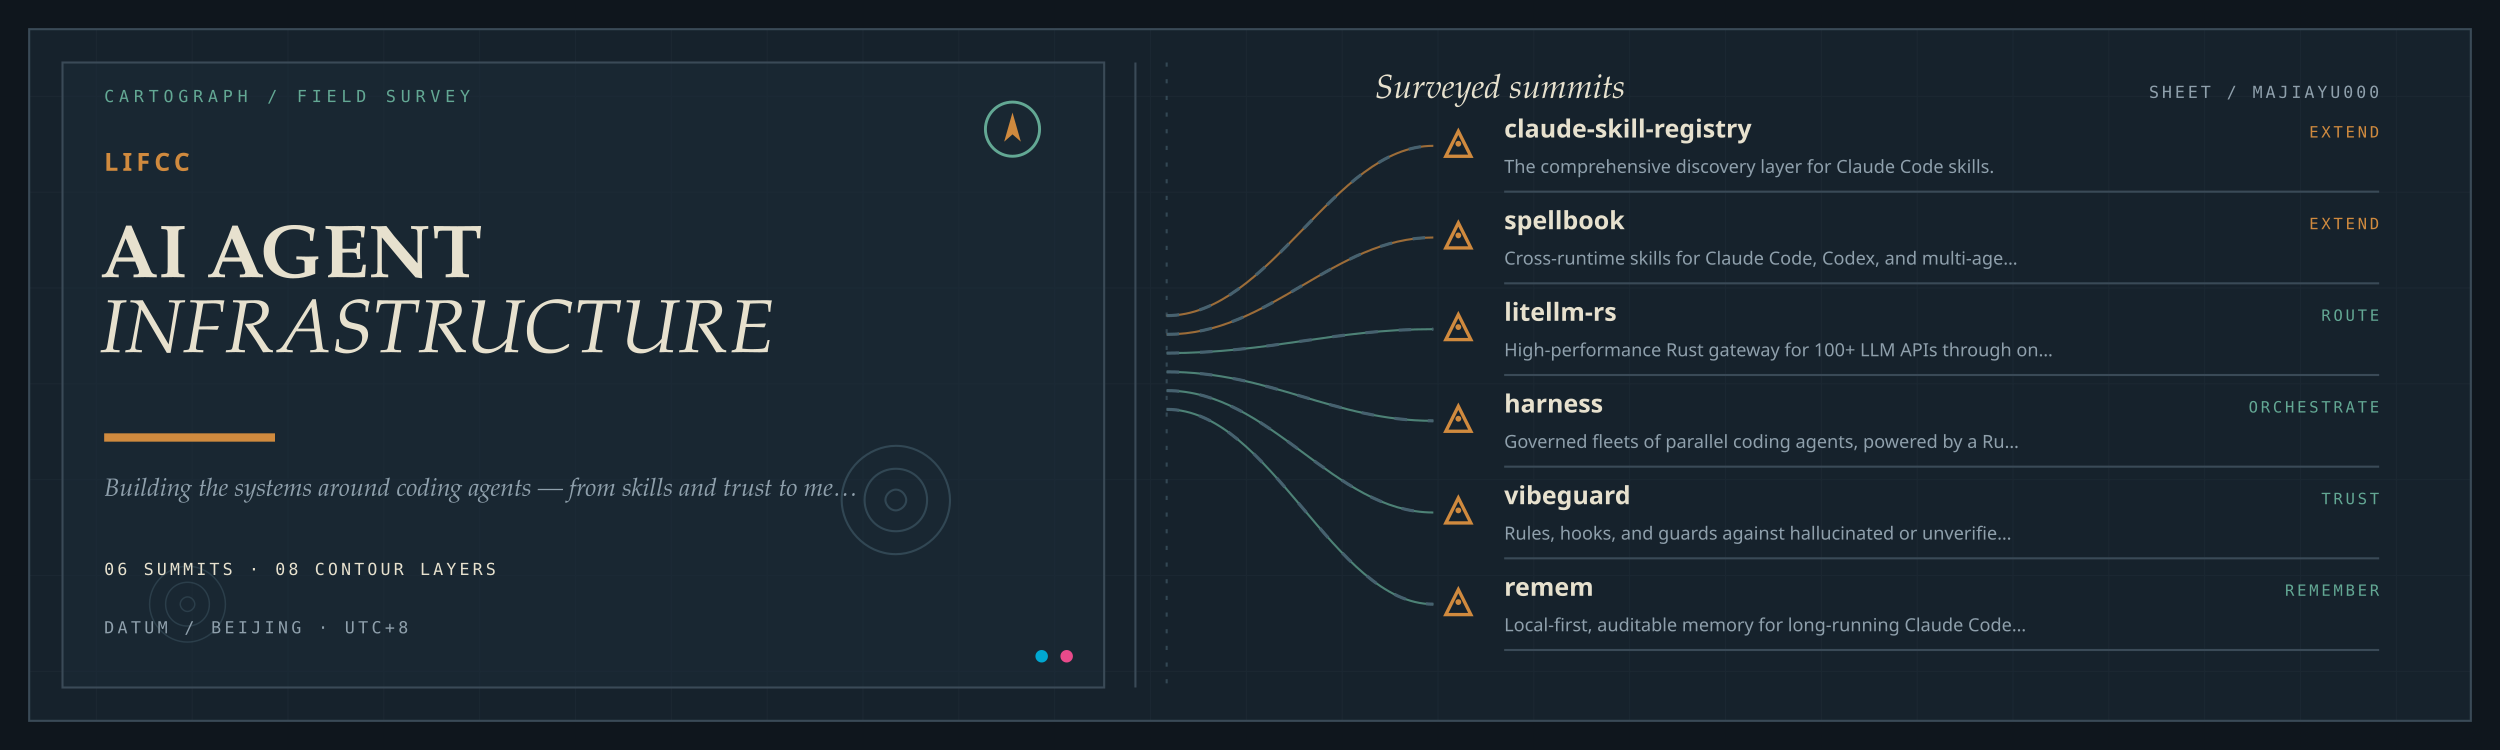
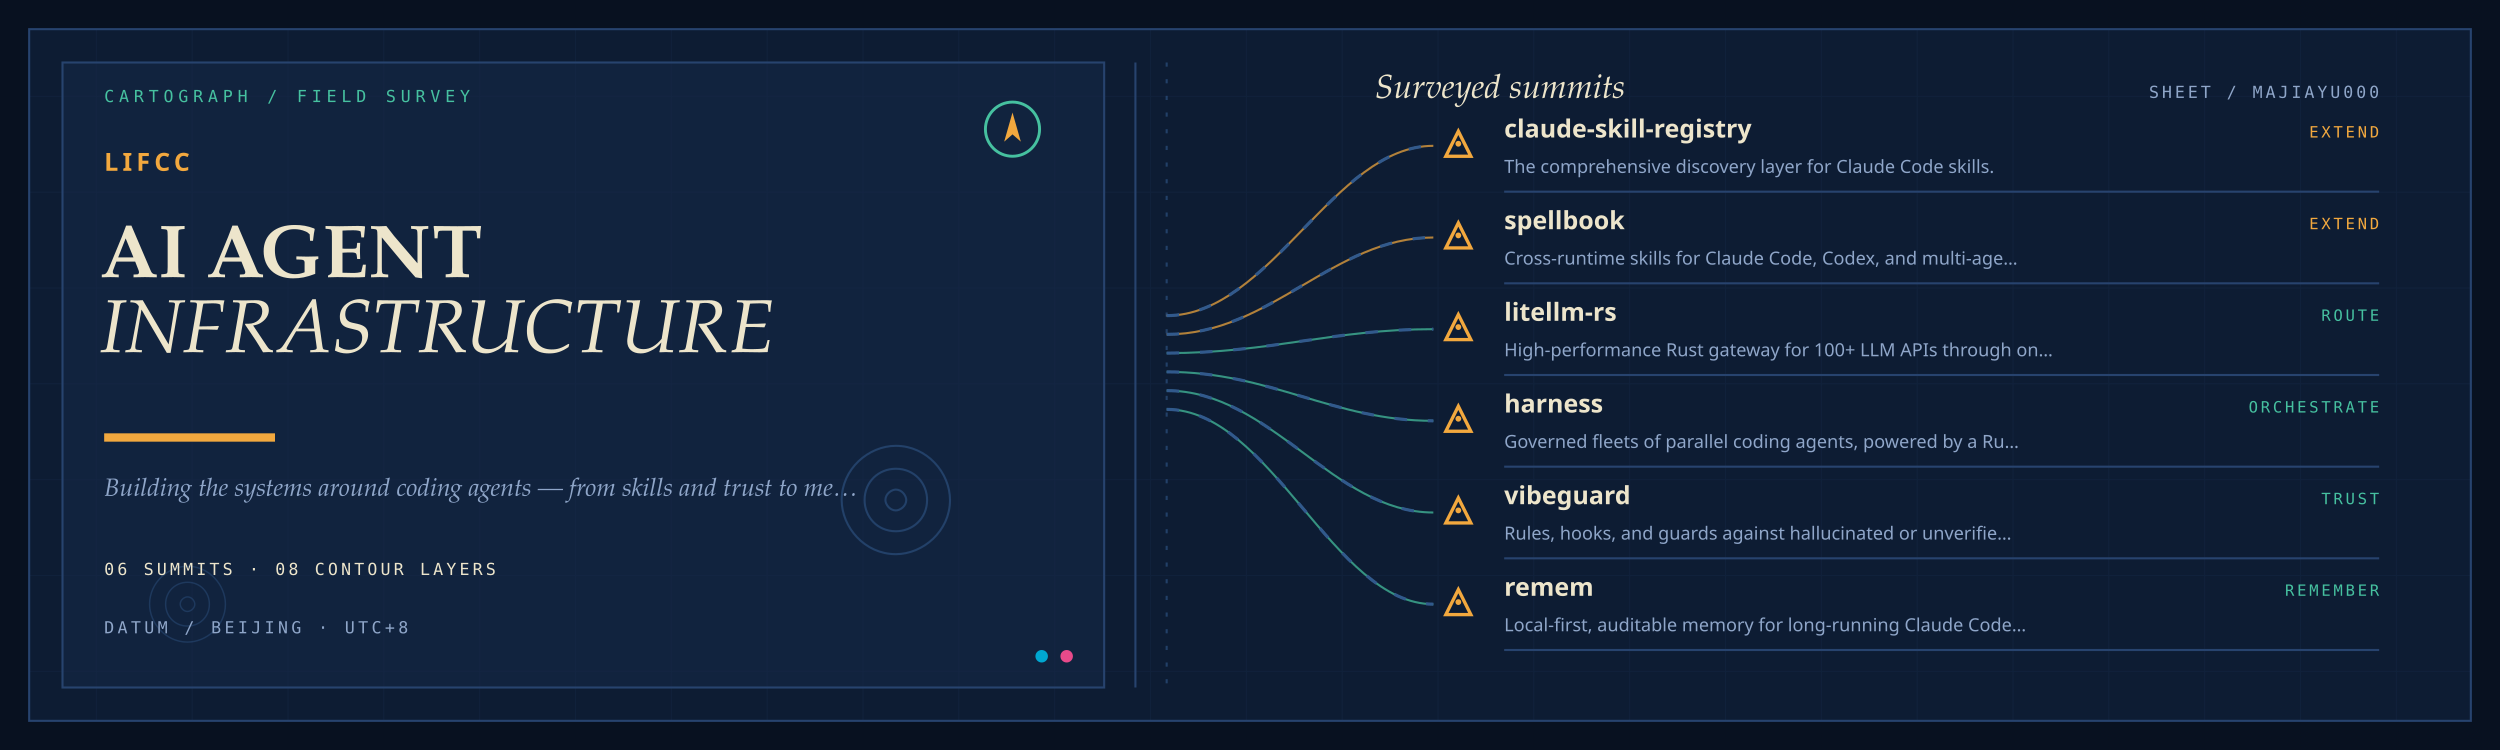
<svg xmlns="http://www.w3.org/2000/svg" width="1200" height="360" viewBox="0 0 1200 360" role="img" aria-label="lifcc survey map profile" data-mode="dark">
  <defs>
    <pattern id="carto-grid" width="46" height="46" patternUnits="userSpaceOnUse">
-       <path d="M46 0H0V46" fill="none" stroke="#3A4A57" stroke-opacity=".14" />
+       <path d="M46 0H0V46" fill="none" stroke="#27436E" stroke-opacity=".14" />
    </pattern>
-     <g id="carto-hill" fill="none" stroke="#46616F">
+     <g id="carto-hill" fill="none" stroke="#31598C">
      <path d="M0-26C15-26 26-13 26 0C26 15 13 26 0 26C-15 26-26 13-26 0C-26-15-13-26 0-26Z" />
      <path d="M0-15C9-15 15-8 15 0C15 9 8 15 0 15C-9 15-15 8-15 0C-15-9-8-15 0-15Z" />
      <path d="M0-5C3-5 5-2 5 0C5 3 2 5 0 5C-3 5-5 2-5 0C-5-3-2-5 0-5Z" />
    </g>
    <g id="carto-trig">
-       <path d="M0-7L6 5H-6Z" fill="none" stroke="#D08A3E" stroke-width="1.6" />
-       <circle cy="-1" r="1.4" fill="#D08A3E" />
+       <path d="M0-7L6 5H-6Z" fill="none" stroke="#F2A83E" stroke-width="1.6" />
+       <circle cy="-1" r="1.4" fill="#F2A83E" />
    </g>
  </defs>
  <style>
    .carto-serif{font-family:Iowan Old Style,Palatino Linotype,Book Antiqua,Georgia,serif}.carto-label{font-family:Avenir Next Condensed,Arial Narrow,sans-serif}.carto-mono{font-family:ui-monospace,SFMono-Regular,Menlo,monospace}
    .carto-trace{stroke-dasharray:6 10;animation:carto-trace 10s linear infinite}.carto-beacon{transform-box:fill-box;transform-origin:center;animation:carto-beacon 3.4s ease-in-out infinite}.carto-rise{animation:carto-rise .66s cubic-bezier(.2,.75,.2,1) both}
    @keyframes carto-trace{to{stroke-dashoffset:-160}}@keyframes carto-beacon{50%{opacity:.35;transform:scale(.72)}}@keyframes carto-rise{from{opacity:.15;transform:translateY(6px)}to{opacity:1;transform:translateY(0)}}
    @media(prefers-reduced-motion:reduce){.carto-trace,.carto-beacon,.carto-rise{animation:none}}
  </style>
-   <rect width="1200" height="360" fill="#0F161D" />
-   <rect x="14" y="14" width="1172" height="332" fill="#16222C" stroke="#3A4A57" />
+   <rect width="1200" height="360" fill="#081120" />
+   <rect x="14" y="14" width="1172" height="332" fill="#0D1C33" stroke="#27436E" />
  <rect x="14" y="14" width="1172" height="332" fill="url(#carto-grid)" />
-   <rect x="30" y="30" width="500" height="300" fill="#1D2C38" fill-opacity=".58" stroke="#3A4A57" />
+   <rect x="30" y="30" width="500" height="300" fill="#152847" fill-opacity=".58" stroke="#27436E" />
  <use href="#carto-hill" transform="translate(430 240)" opacity=".55" />
  <use href="#carto-hill" transform="translate(90 290) scale(.7)" opacity=".4" />
-   <path d="M545 30V330" stroke="#3A4A57" />
-   <path d="M560 30V330" stroke="#46616F" stroke-dasharray="2 6" stroke-opacity=".6" />
+   <path d="M545 30V330" stroke="#27436E" />
+   <path d="M560 30V330" stroke="#31598C" stroke-dasharray="2 6" stroke-opacity=".6" />
  <g transform="translate(486 62)">
-     <circle r="13" fill="none" stroke="#63A894" stroke-width="1.4" />
-     <path d="M0-8L4 6L0 2.5L-4 6Z" fill="#D08A3E" />
+     <circle r="13" fill="none" stroke="#46C1A0" stroke-width="1.4" />
+     <path d="M0-8L4 6L0 2.5L-4 6Z" fill="#F2A83E" />
  </g>
  <g class="carto-rise">
-     <text x="50" y="49" class="carto-mono" font-size="8" letter-spacing="2.3" fill="#63A894">CARTOGRAPH / FIELD SURVEY</text>
-     <text x="50" y="82" class="carto-label" font-size="12" font-weight="800" letter-spacing="2" fill="#D08A3E">LIFCC</text>
-     <text x="48" y="133" class="carto-serif" font-size="36" font-weight="700" fill="#E7E1CE">AI AGENT</text>
-     <text x="48" y="169" class="carto-serif" font-size="36" font-style="italic" fill="#E7E1CE">INFRASTRUCTURE</text>
-     <path d="M50 210H132" stroke="#D08A3E" stroke-width="4" />
-     <text x="50" y="238" class="carto-serif" font-size="12" font-style="italic" fill="#8FA0AC">Building the systems around coding agents — from skills and trust to me…</text>
-     <text x="50" y="276" class="carto-mono" font-size="8" letter-spacing="1.5" fill="#E7E1CE">06 SUMMITS · 08 CONTOUR LAYERS</text>
-     <text x="50" y="304" class="carto-mono" font-size="8" letter-spacing="1.6" fill="#8FA0AC">DATUM / BEIJING · UTC+8</text>
+     <text x="50" y="49" class="carto-mono" font-size="8" letter-spacing="2.3" fill="#46C1A0">CARTOGRAPH / FIELD SURVEY</text>
+     <text x="50" y="82" class="carto-label" font-size="12" font-weight="800" letter-spacing="2" fill="#F2A83E">LIFCC</text>
+     <text x="48" y="133" class="carto-serif" font-size="36" font-weight="700" fill="#EDE5CB">AI AGENT</text>
+     <text x="48" y="169" class="carto-serif" font-size="36" font-style="italic" fill="#EDE5CB">INFRASTRUCTURE</text>
+     <path d="M50 210H132" stroke="#F2A83E" stroke-width="4" />
+     <text x="50" y="238" class="carto-serif" font-size="12" font-style="italic" fill="#8FA6C9">Building the systems around coding agents — from skills and trust to me…</text>
+     <text x="50" y="276" class="carto-mono" font-size="8" letter-spacing="1.5" fill="#EDE5CB">06 SUMMITS · 08 CONTOUR LAYERS</text>
+     <text x="50" y="304" class="carto-mono" font-size="8" letter-spacing="1.6" fill="#8FA6C9">DATUM / BEIJING · UTC+8</text>
  </g>
-   <text x="660" y="47" class="carto-serif" font-size="16" font-style="italic" fill="#E7E1CE">Surveyed summits</text>
-   <text x="1142" y="47" text-anchor="end" class="carto-mono" font-size="8" letter-spacing="1.4" fill="#8FA0AC">SHEET / MAJIAYU000</text>
+   <text x="660" y="47" class="carto-serif" font-size="16" font-style="italic" fill="#EDE5CB">Surveyed summits</text>
+   <text x="1142" y="47" text-anchor="end" class="carto-mono" font-size="8" letter-spacing="1.4" fill="#8FA6C9">SHEET / MAJIAYU000</text>
  <g class="carto-rise" style="animation-delay:100ms">
-     <path d="M560 151.5C610 151.5 640 70 688 70" fill="none" stroke="#D08A3E" stroke-opacity=".72" />
-     <path class="carto-trace" d="M560 151.5C610 151.5 640 70 688 70" fill="none" stroke="#46616F" stroke-width="1.5" />
+     <path d="M560 151.5C610 151.5 640 70 688 70" fill="none" stroke="#F2A83E" stroke-opacity=".72" />
+     <path class="carto-trace" d="M560 151.5C610 151.5 640 70 688 70" fill="none" stroke="#31598C" stroke-width="1.5" />
    <g transform="translate(700 70)">
      <use class="carto-beacon" style="animation-delay:0.00s" href="#carto-trig" />
    </g>
-     <text x="722" y="66" class="carto-label" font-size="12" font-weight="800" fill="#E7E1CE">claude-skill-registry</text>
-     <text x="1142" y="66" text-anchor="end" class="carto-mono" font-size="7.5" letter-spacing="1.3" fill="#D08A3E">EXTEND</text>
-     <text x="722" y="83" class="carto-label" font-size="8.7" fill="#8FA0AC">The comprehensive discovery layer for Claude Code skills.</text>
-     <path d="M722 92H1142" stroke="#3A4A57" />
+     <text x="722" y="66" class="carto-label" font-size="12" font-weight="800" fill="#EDE5CB">claude-skill-registry</text>
+     <text x="1142" y="66" text-anchor="end" class="carto-mono" font-size="7.5" letter-spacing="1.3" fill="#F2A83E">EXTEND</text>
+     <text x="722" y="83" class="carto-label" font-size="8.7" fill="#8FA6C9">The comprehensive discovery layer for Claude Code skills.</text>
+     <path d="M722 92H1142" stroke="#27436E" />
  </g>
  <g class="carto-rise" style="animation-delay:155ms">
-     <path d="M560 160.5C610 160.5 640 114 688 114" fill="none" stroke="#D08A3E" stroke-opacity=".72" />
-     <path class="carto-trace" d="M560 160.5C610 160.5 640 114 688 114" fill="none" stroke="#46616F" stroke-width="1.5" />
+     <path d="M560 160.5C610 160.5 640 114 688 114" fill="none" stroke="#F2A83E" stroke-opacity=".72" />
+     <path class="carto-trace" d="M560 160.5C610 160.5 640 114 688 114" fill="none" stroke="#31598C" stroke-width="1.5" />
    <g transform="translate(700 114)">
      <use class="carto-beacon" style="animation-delay:0.37s" href="#carto-trig" />
    </g>
-     <text x="722" y="110" class="carto-label" font-size="12" font-weight="800" fill="#E7E1CE">spellbook</text>
-     <text x="1142" y="110" text-anchor="end" class="carto-mono" font-size="7.5" letter-spacing="1.3" fill="#D08A3E">EXTEND</text>
-     <text x="722" y="127" class="carto-label" font-size="8.7" fill="#8FA0AC">Cross-runtime skills for Claude Code, Codex, and multi-age…</text>
-     <path d="M722 136H1142" stroke="#3A4A57" />
+     <text x="722" y="110" class="carto-label" font-size="12" font-weight="800" fill="#EDE5CB">spellbook</text>
+     <text x="1142" y="110" text-anchor="end" class="carto-mono" font-size="7.5" letter-spacing="1.3" fill="#F2A83E">EXTEND</text>
+     <text x="722" y="127" class="carto-label" font-size="8.7" fill="#8FA6C9">Cross-runtime skills for Claude Code, Codex, and multi-age…</text>
+     <path d="M722 136H1142" stroke="#27436E" />
  </g>
  <g class="carto-rise" style="animation-delay:210ms">
-     <path d="M560 169.5C610 169.5 640 158 688 158" fill="none" stroke="#63A894" stroke-opacity=".72" />
-     <path class="carto-trace" d="M560 169.5C610 169.5 640 158 688 158" fill="none" stroke="#46616F" stroke-width="1.5" />
+     <path d="M560 169.5C610 169.5 640 158 688 158" fill="none" stroke="#46C1A0" stroke-opacity=".72" />
+     <path class="carto-trace" d="M560 169.5C610 169.5 640 158 688 158" fill="none" stroke="#31598C" stroke-width="1.5" />
    <g transform="translate(700 158)">
      <use class="carto-beacon" style="animation-delay:0.74s" href="#carto-trig" />
    </g>
-     <text x="722" y="154" class="carto-label" font-size="12" font-weight="800" fill="#E7E1CE">litellm-rs</text>
-     <text x="1142" y="154" text-anchor="end" class="carto-mono" font-size="7.5" letter-spacing="1.3" fill="#63A894">ROUTE</text>
-     <text x="722" y="171" class="carto-label" font-size="8.7" fill="#8FA0AC">High-performance Rust gateway for 100+ LLM APIs through on…</text>
-     <path d="M722 180H1142" stroke="#3A4A57" />
+     <text x="722" y="154" class="carto-label" font-size="12" font-weight="800" fill="#EDE5CB">litellm-rs</text>
+     <text x="1142" y="154" text-anchor="end" class="carto-mono" font-size="7.5" letter-spacing="1.3" fill="#46C1A0">ROUTE</text>
+     <text x="722" y="171" class="carto-label" font-size="8.7" fill="#8FA6C9">High-performance Rust gateway for 100+ LLM APIs through on…</text>
+     <path d="M722 180H1142" stroke="#27436E" />
  </g>
  <g class="carto-rise" style="animation-delay:265ms">
-     <path d="M560 178.5C610 178.5 640 202 688 202" fill="none" stroke="#63A894" stroke-opacity=".72" />
-     <path class="carto-trace" d="M560 178.5C610 178.5 640 202 688 202" fill="none" stroke="#46616F" stroke-width="1.5" />
+     <path d="M560 178.5C610 178.5 640 202 688 202" fill="none" stroke="#46C1A0" stroke-opacity=".72" />
+     <path class="carto-trace" d="M560 178.5C610 178.5 640 202 688 202" fill="none" stroke="#31598C" stroke-width="1.5" />
    <g transform="translate(700 202)">
      <use class="carto-beacon" style="animation-delay:1.11s" href="#carto-trig" />
    </g>
-     <text x="722" y="198" class="carto-label" font-size="12" font-weight="800" fill="#E7E1CE">harness</text>
-     <text x="1142" y="198" text-anchor="end" class="carto-mono" font-size="7.5" letter-spacing="1.3" fill="#63A894">ORCHESTRATE</text>
-     <text x="722" y="215" class="carto-label" font-size="8.7" fill="#8FA0AC">Governed fleets of parallel coding agents, powered by a Ru…</text>
-     <path d="M722 224H1142" stroke="#3A4A57" />
+     <text x="722" y="198" class="carto-label" font-size="12" font-weight="800" fill="#EDE5CB">harness</text>
+     <text x="1142" y="198" text-anchor="end" class="carto-mono" font-size="7.5" letter-spacing="1.3" fill="#46C1A0">ORCHESTRATE</text>
+     <text x="722" y="215" class="carto-label" font-size="8.7" fill="#8FA6C9">Governed fleets of parallel coding agents, powered by a Ru…</text>
+     <path d="M722 224H1142" stroke="#27436E" />
  </g>
  <g class="carto-rise" style="animation-delay:320ms">
-     <path d="M560 187.5C610 187.5 640 246 688 246" fill="none" stroke="#63A894" stroke-opacity=".72" />
-     <path class="carto-trace" d="M560 187.5C610 187.5 640 246 688 246" fill="none" stroke="#46616F" stroke-width="1.5" />
+     <path d="M560 187.5C610 187.5 640 246 688 246" fill="none" stroke="#46C1A0" stroke-opacity=".72" />
+     <path class="carto-trace" d="M560 187.5C610 187.5 640 246 688 246" fill="none" stroke="#31598C" stroke-width="1.5" />
    <g transform="translate(700 246)">
      <use class="carto-beacon" style="animation-delay:1.48s" href="#carto-trig" />
    </g>
-     <text x="722" y="242" class="carto-label" font-size="12" font-weight="800" fill="#E7E1CE">vibeguard</text>
-     <text x="1142" y="242" text-anchor="end" class="carto-mono" font-size="7.5" letter-spacing="1.3" fill="#63A894">TRUST</text>
-     <text x="722" y="259" class="carto-label" font-size="8.7" fill="#8FA0AC">Rules, hooks, and guards against hallucinated or unverifie…</text>
-     <path d="M722 268H1142" stroke="#3A4A57" />
+     <text x="722" y="242" class="carto-label" font-size="12" font-weight="800" fill="#EDE5CB">vibeguard</text>
+     <text x="1142" y="242" text-anchor="end" class="carto-mono" font-size="7.5" letter-spacing="1.3" fill="#46C1A0">TRUST</text>
+     <text x="722" y="259" class="carto-label" font-size="8.7" fill="#8FA6C9">Rules, hooks, and guards against hallucinated or unverifie…</text>
+     <path d="M722 268H1142" stroke="#27436E" />
  </g>
  <g class="carto-rise" style="animation-delay:375ms">
-     <path d="M560 196.5C610 196.5 640 290 688 290" fill="none" stroke="#63A894" stroke-opacity=".72" />
-     <path class="carto-trace" d="M560 196.5C610 196.5 640 290 688 290" fill="none" stroke="#46616F" stroke-width="1.5" />
+     <path d="M560 196.5C610 196.5 640 290 688 290" fill="none" stroke="#46C1A0" stroke-opacity=".72" />
+     <path class="carto-trace" d="M560 196.5C610 196.5 640 290 688 290" fill="none" stroke="#31598C" stroke-width="1.5" />
    <g transform="translate(700 290)">
      <use class="carto-beacon" style="animation-delay:1.85s" href="#carto-trig" />
    </g>
-     <text x="722" y="286" class="carto-label" font-size="12" font-weight="800" fill="#E7E1CE">remem</text>
-     <text x="1142" y="286" text-anchor="end" class="carto-mono" font-size="7.5" letter-spacing="1.3" fill="#63A894">REMEMBER</text>
-     <text x="722" y="303" class="carto-label" font-size="8.7" fill="#8FA0AC">Local-first, auditable memory for long-running Claude Code…</text>
-     <path d="M722 312H1142" stroke="#3A4A57" />
+     <text x="722" y="286" class="carto-label" font-size="12" font-weight="800" fill="#EDE5CB">remem</text>
+     <text x="1142" y="286" text-anchor="end" class="carto-mono" font-size="7.5" letter-spacing="1.3" fill="#46C1A0">REMEMBER</text>
+     <text x="722" y="303" class="carto-label" font-size="8.7" fill="#8FA6C9">Local-first, auditable memory for long-running Claude Code…</text>
+     <path d="M722 312H1142" stroke="#27436E" />
  </g>
  <circle cx="500" cy="315" r="3" fill="#00A7D1" />
  <circle cx="512" cy="315" r="3" fill="#E84A8A" />
</svg>
